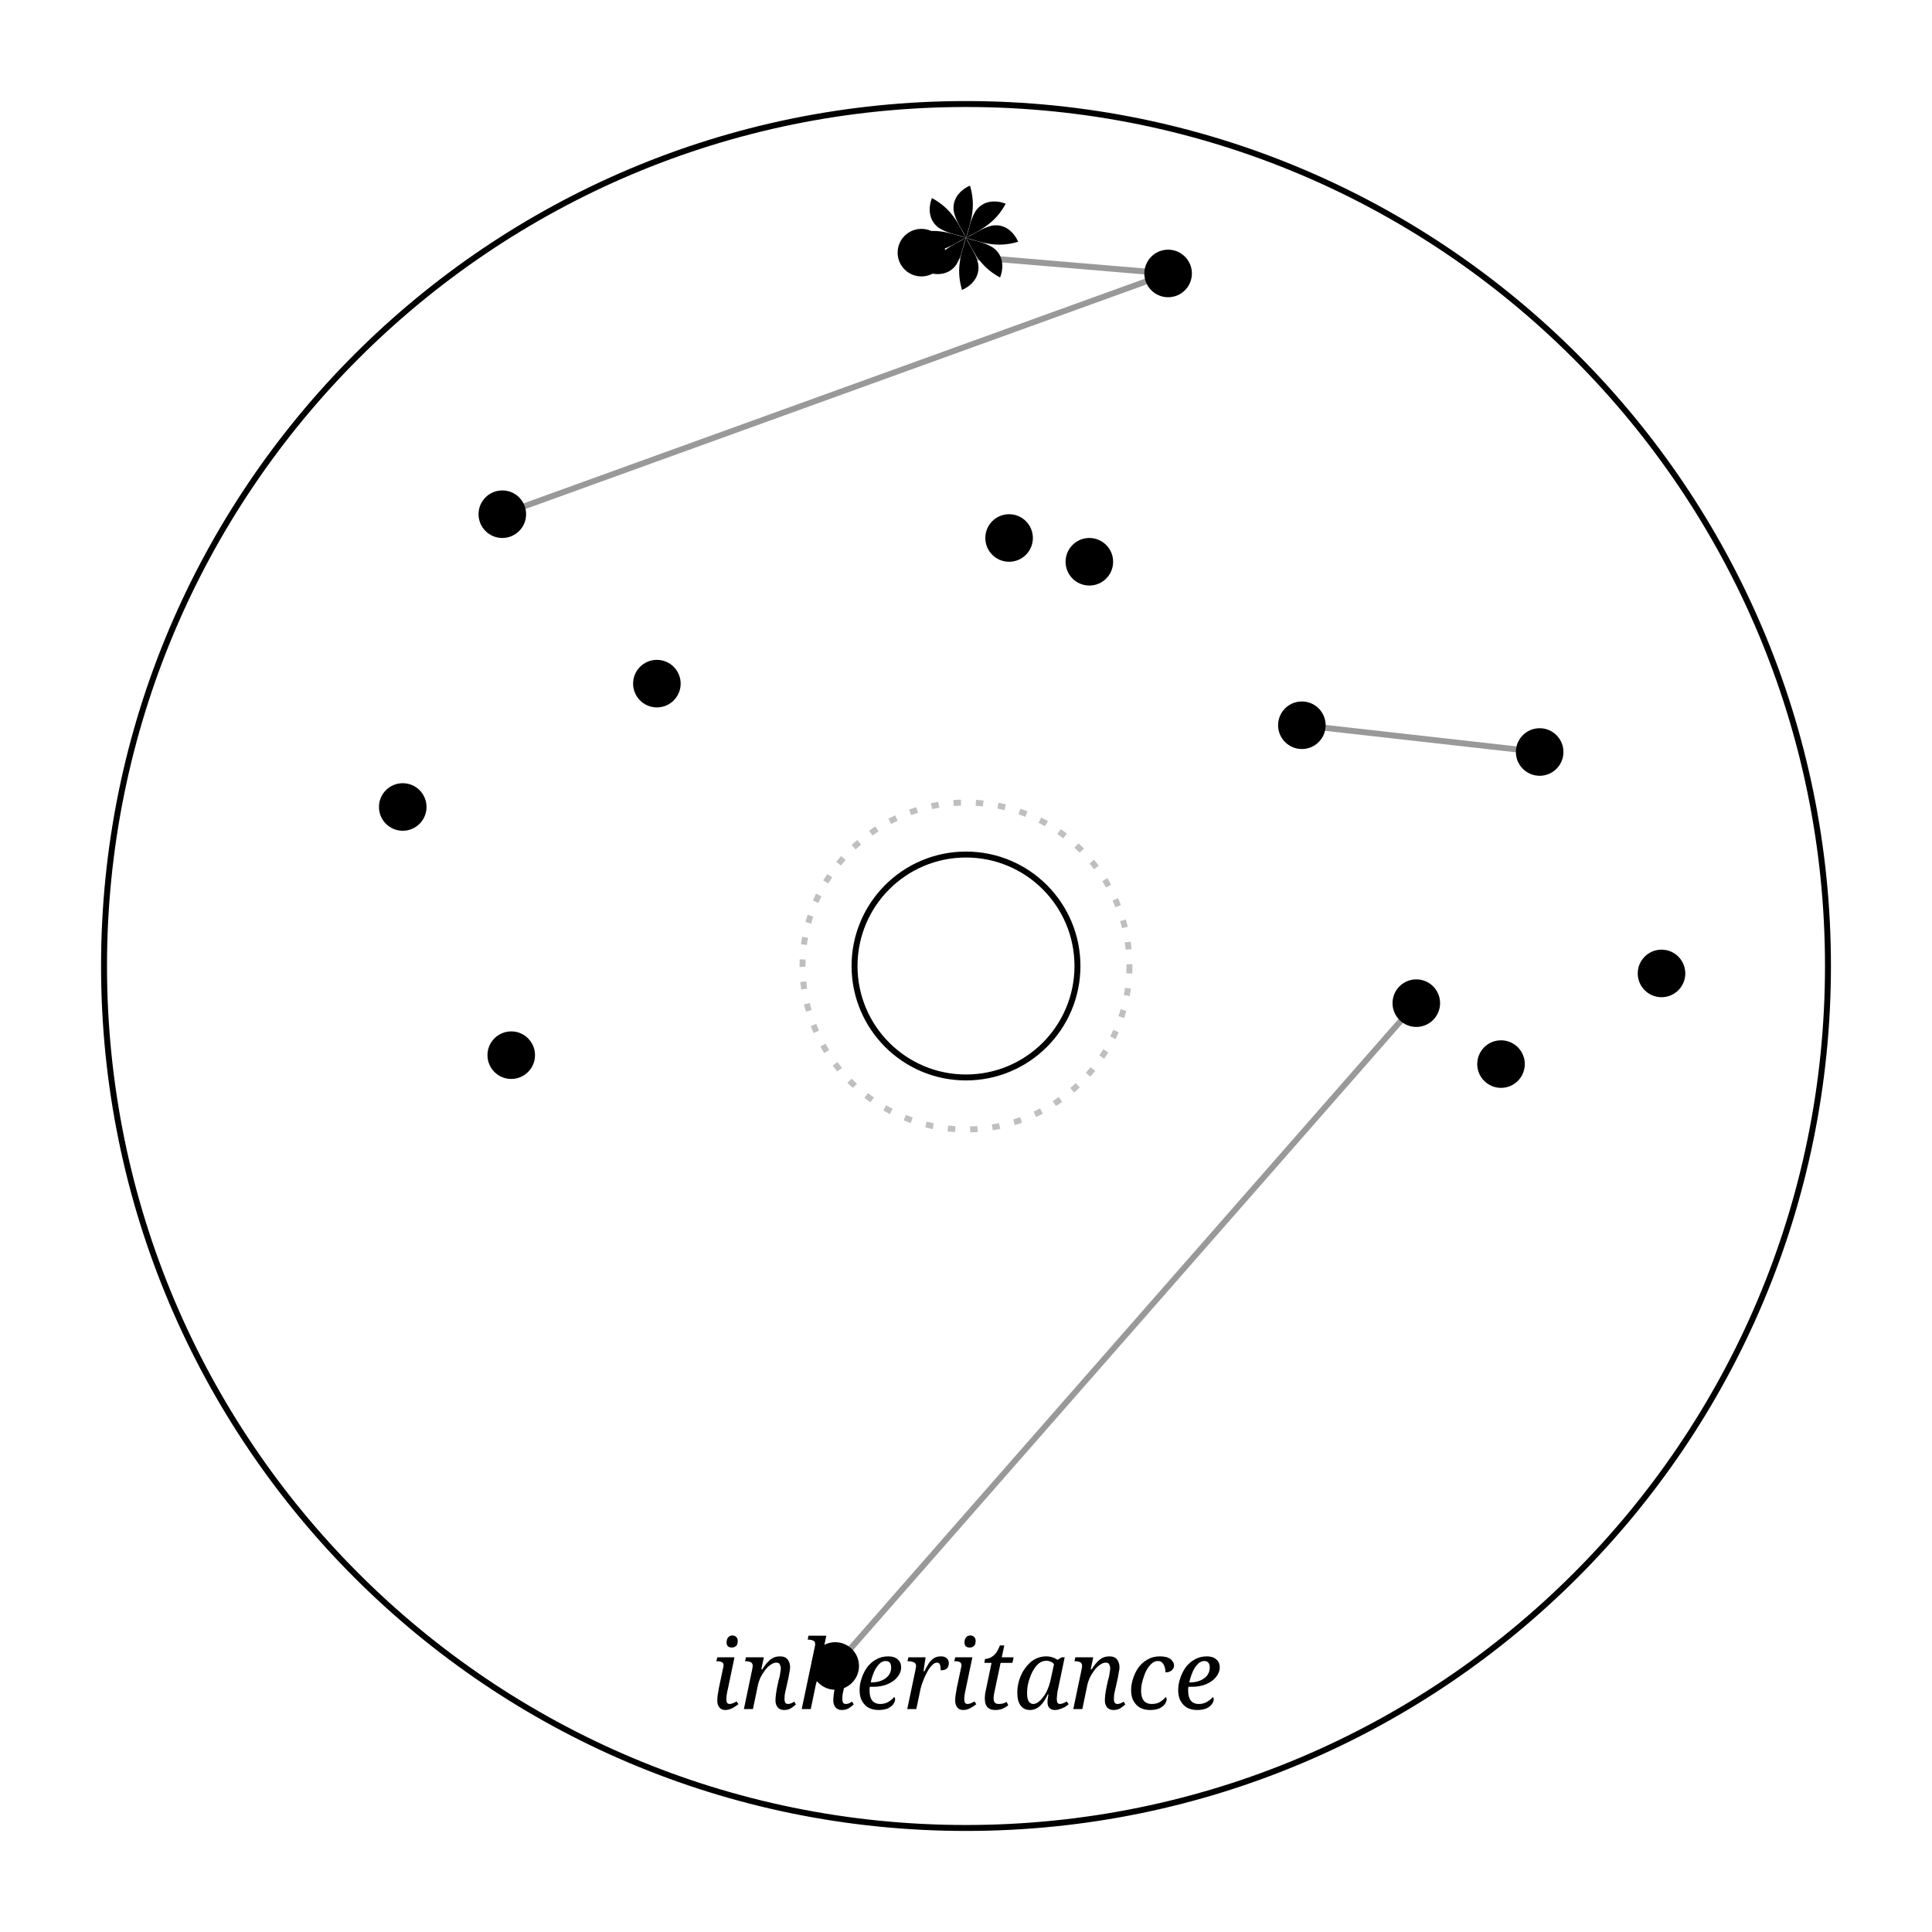
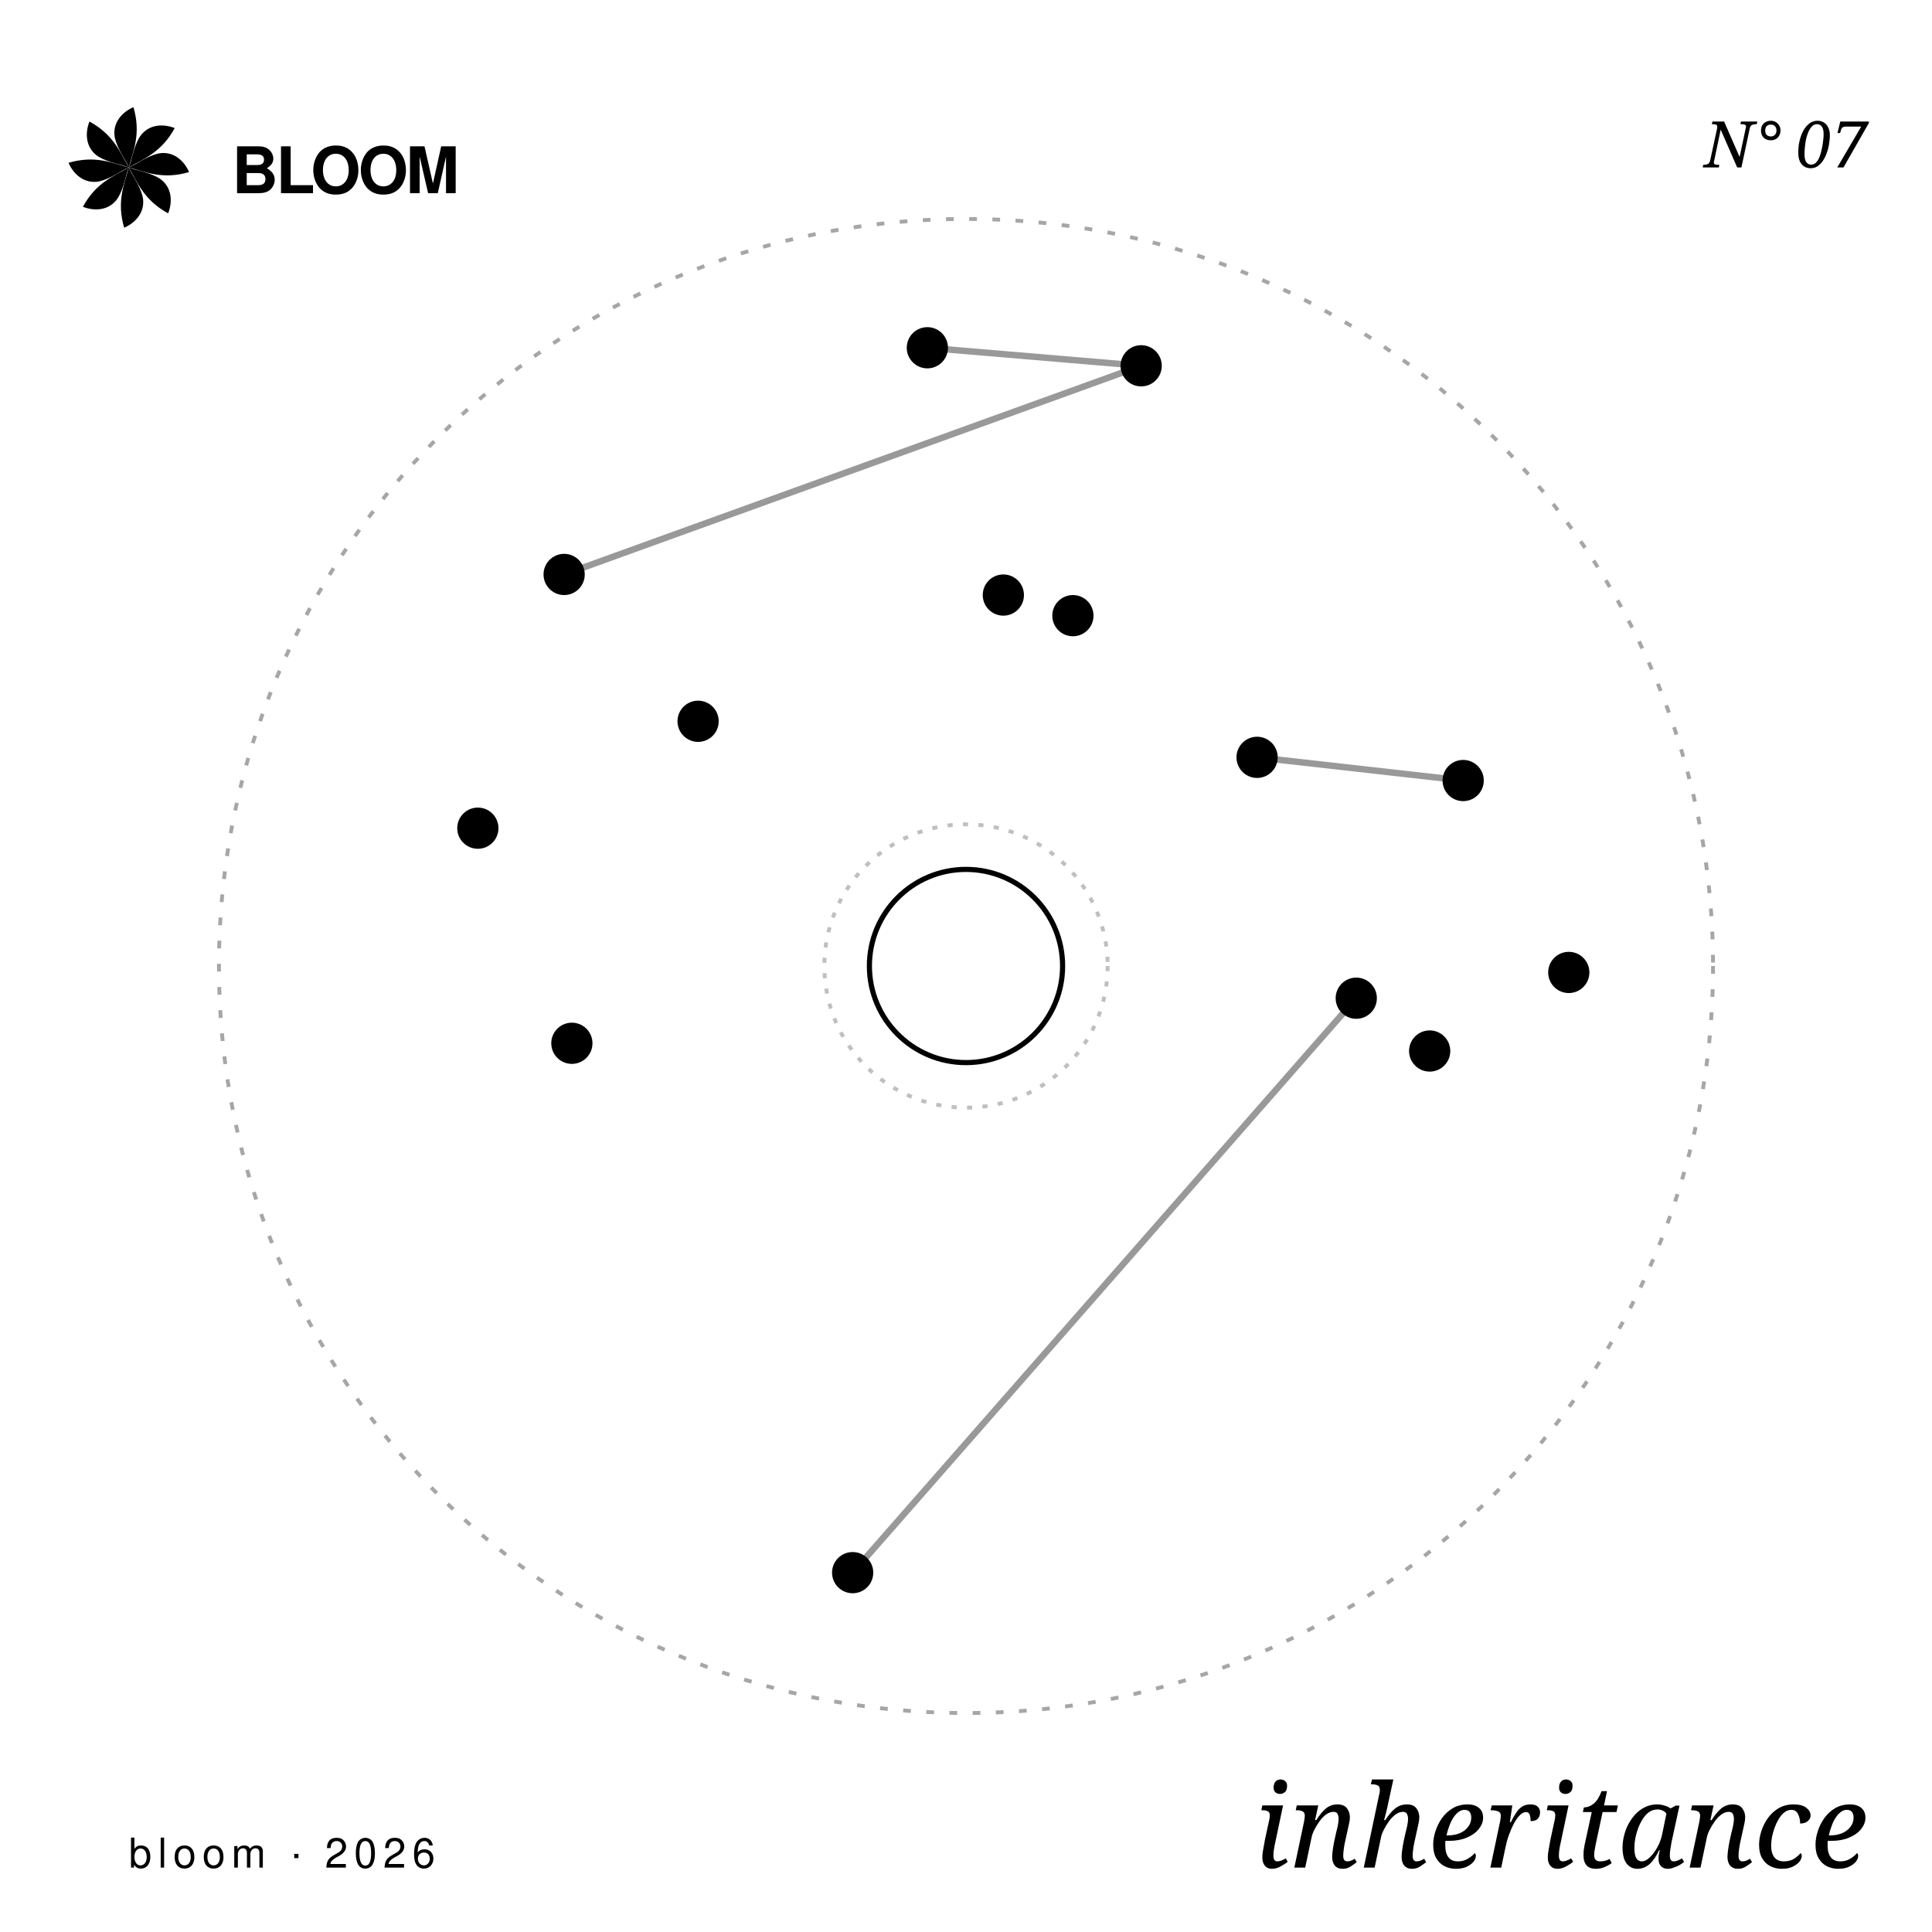
- <svg xmlns="http://www.w3.org/2000/svg" viewBox="-65 -65 130 130" width="480" height="480">
-   <g fill="none" stroke="#000" stroke-width="0.4">
-     <circle r="58" />
-     <circle r="7.5" />
-     <circle r="11" stroke-dasharray="0.5,1" opacity="0.25" />
+ <svg xmlns="http://www.w3.org/2000/svg" viewBox="-75 -75 150 150" width="600" height="600">
+   <circle r="58" fill="none" stroke="#000" stroke-width="0.3" stroke-dasharray="0.6,1.2" opacity="0.35" />
+   <circle r="7.5" fill="none" stroke="#000" stroke-width="0.4" />
+   <circle r="11" fill="none" stroke="#000" stroke-width="0.3" stroke-dasharray="0.4,0.8" opacity="0.25" />
+   <g fill="none" stroke="#000" stroke-width="0.5">
    <line x1="-31.2" y1="-30.4" x2="13.6" y2="-46.6" opacity="0.4" />
    <line x1="13.6" y1="-46.6" x2="-3.0" y2="-48.0" opacity="0.4" />
    <line x1="38.6" y1="-14.4" x2="22.6" y2="-16.2" opacity="0.4" />
    <line x1="30.3" y1="2.5" x2="-8.8" y2="47.1" opacity="0.4" />
    <circle cx="-31.2" cy="-30.4" r="1.6" fill="#000" stroke="none" />
    <circle cx="13.6" cy="-46.6" r="1.6" fill="#000" stroke="none" />
    <circle cx="-3.0" cy="-48.0" r="1.6" fill="#000" stroke="none" />
    <circle cx="36.0" cy="6.6" r="1.6" fill="#000" stroke="none" />
    <circle cx="38.6" cy="-14.4" r="1.6" fill="#000" stroke="none" />
    <circle cx="22.6" cy="-16.2" r="1.6" fill="#000" stroke="none" />
    <circle cx="-30.6" cy="6.0" r="1.6" fill="#000" stroke="none" />
    <circle cx="-37.9" cy="-10.7" r="1.6" fill="#000" stroke="none" />
    <circle cx="30.3" cy="2.5" r="1.6" fill="#000" stroke="none" />
    <circle cx="-8.8" cy="47.1" r="1.6" fill="#000" stroke="none" />
    <circle cx="2.9" cy="-28.8" r="1.6" fill="#000" stroke="none" />
    <circle cx="8.3" cy="-27.2" r="1.6" fill="#000" stroke="none" />
    <circle cx="-20.8" cy="-19.0" r="1.6" fill="#000" stroke="none" />
    <circle cx="46.8" cy="0.5" r="1.6" fill="#000" stroke="none" />
  </g>
-   <text x="0" y="50" text-anchor="middle" font-family="EB Garamond, Georgia, serif" font-style="italic" font-size="6.5" fill="#000">inheritance</text>
-   <g transform="translate(0 -49) scale(0.045)">
-     <path d="M 0,0 C 6,-22 16,-44 6,-78 C -8,-72 -22,-58 -18,-38 C -14,-22 -4,-10 0,0 Z" fill="#000" stroke="none" transform="rotate(0)" />
-     <path d="M 0,0 C 6,-22 16,-44 6,-78 C -8,-72 -22,-58 -18,-38 C -14,-22 -4,-10 0,0 Z" fill="#000" stroke="none" transform="rotate(45)" />
-     <path d="M 0,0 C 6,-22 16,-44 6,-78 C -8,-72 -22,-58 -18,-38 C -14,-22 -4,-10 0,0 Z" fill="#000" stroke="none" transform="rotate(90)" />
-     <path d="M 0,0 C 6,-22 16,-44 6,-78 C -8,-72 -22,-58 -18,-38 C -14,-22 -4,-10 0,0 Z" fill="#000" stroke="none" transform="rotate(135)" />
-     <path d="M 0,0 C 6,-22 16,-44 6,-78 C -8,-72 -22,-58 -18,-38 C -14,-22 -4,-10 0,0 Z" fill="#000" stroke="none" transform="rotate(180)" />
-     <path d="M 0,0 C 6,-22 16,-44 6,-78 C -8,-72 -22,-58 -18,-38 C -14,-22 -4,-10 0,0 Z" fill="#000" stroke="none" transform="rotate(225)" />
-     <path d="M 0,0 C 6,-22 16,-44 6,-78 C -8,-72 -22,-58 -18,-38 C -14,-22 -4,-10 0,0 Z" fill="#000" stroke="none" transform="rotate(270)" />
-     <path d="M 0,0 C 6,-22 16,-44 6,-78 C -8,-72 -22,-58 -18,-38 C -14,-22 -4,-10 0,0 Z" fill="#000" stroke="none" transform="rotate(315)" />
+   <g transform="translate(-65 -62)">
+     <g transform="scale(0.06)">
+       <path d="M 0,0 C 6,-22 16,-44 6,-78 C -8,-72 -22,-58 -18,-38 C -14,-22 -4,-10 0,0 Z" fill="#000" stroke="none" transform="rotate(0)" />
+       <path d="M 0,0 C 6,-22 16,-44 6,-78 C -8,-72 -22,-58 -18,-38 C -14,-22 -4,-10 0,0 Z" fill="#000" stroke="none" transform="rotate(45)" />
+       <path d="M 0,0 C 6,-22 16,-44 6,-78 C -8,-72 -22,-58 -18,-38 C -14,-22 -4,-10 0,0 Z" fill="#000" stroke="none" transform="rotate(90)" />
+       <path d="M 0,0 C 6,-22 16,-44 6,-78 C -8,-72 -22,-58 -18,-38 C -14,-22 -4,-10 0,0 Z" fill="#000" stroke="none" transform="rotate(135)" />
+       <path d="M 0,0 C 6,-22 16,-44 6,-78 C -8,-72 -22,-58 -18,-38 C -14,-22 -4,-10 0,0 Z" fill="#000" stroke="none" transform="rotate(180)" />
+       <path d="M 0,0 C 6,-22 16,-44 6,-78 C -8,-72 -22,-58 -18,-38 C -14,-22 -4,-10 0,0 Z" fill="#000" stroke="none" transform="rotate(225)" />
+       <path d="M 0,0 C 6,-22 16,-44 6,-78 C -8,-72 -22,-58 -18,-38 C -14,-22 -4,-10 0,0 Z" fill="#000" stroke="none" transform="rotate(270)" />
+       <path d="M 0,0 C 6,-22 16,-44 6,-78 C -8,-72 -22,-58 -18,-38 C -14,-22 -4,-10 0,0 Z" fill="#000" stroke="none" transform="rotate(315)" />
+     </g>
+     <text x="8" y="2" font-family="Helvetica, Arial Black, sans-serif" font-weight="900" font-size="5" letter-spacing="-0.2" fill="#000">BLOOM</text>
  </g>
+   <text x="70" y="-62" text-anchor="end" font-family="EB Garamond, Georgia, serif" font-style="italic" font-size="5" fill="#000">N° 07</text>
+   <text x="-65" y="70" font-family="Helvetica, Arial, sans-serif" font-size="3.2" letter-spacing="0.15em" fill="#000">bloom · 2026</text>
+   <text x="70" y="70" text-anchor="end" font-family="EB Garamond, Georgia, serif" font-style="italic" font-size="9" fill="#000">inheritance</text>
</svg>
